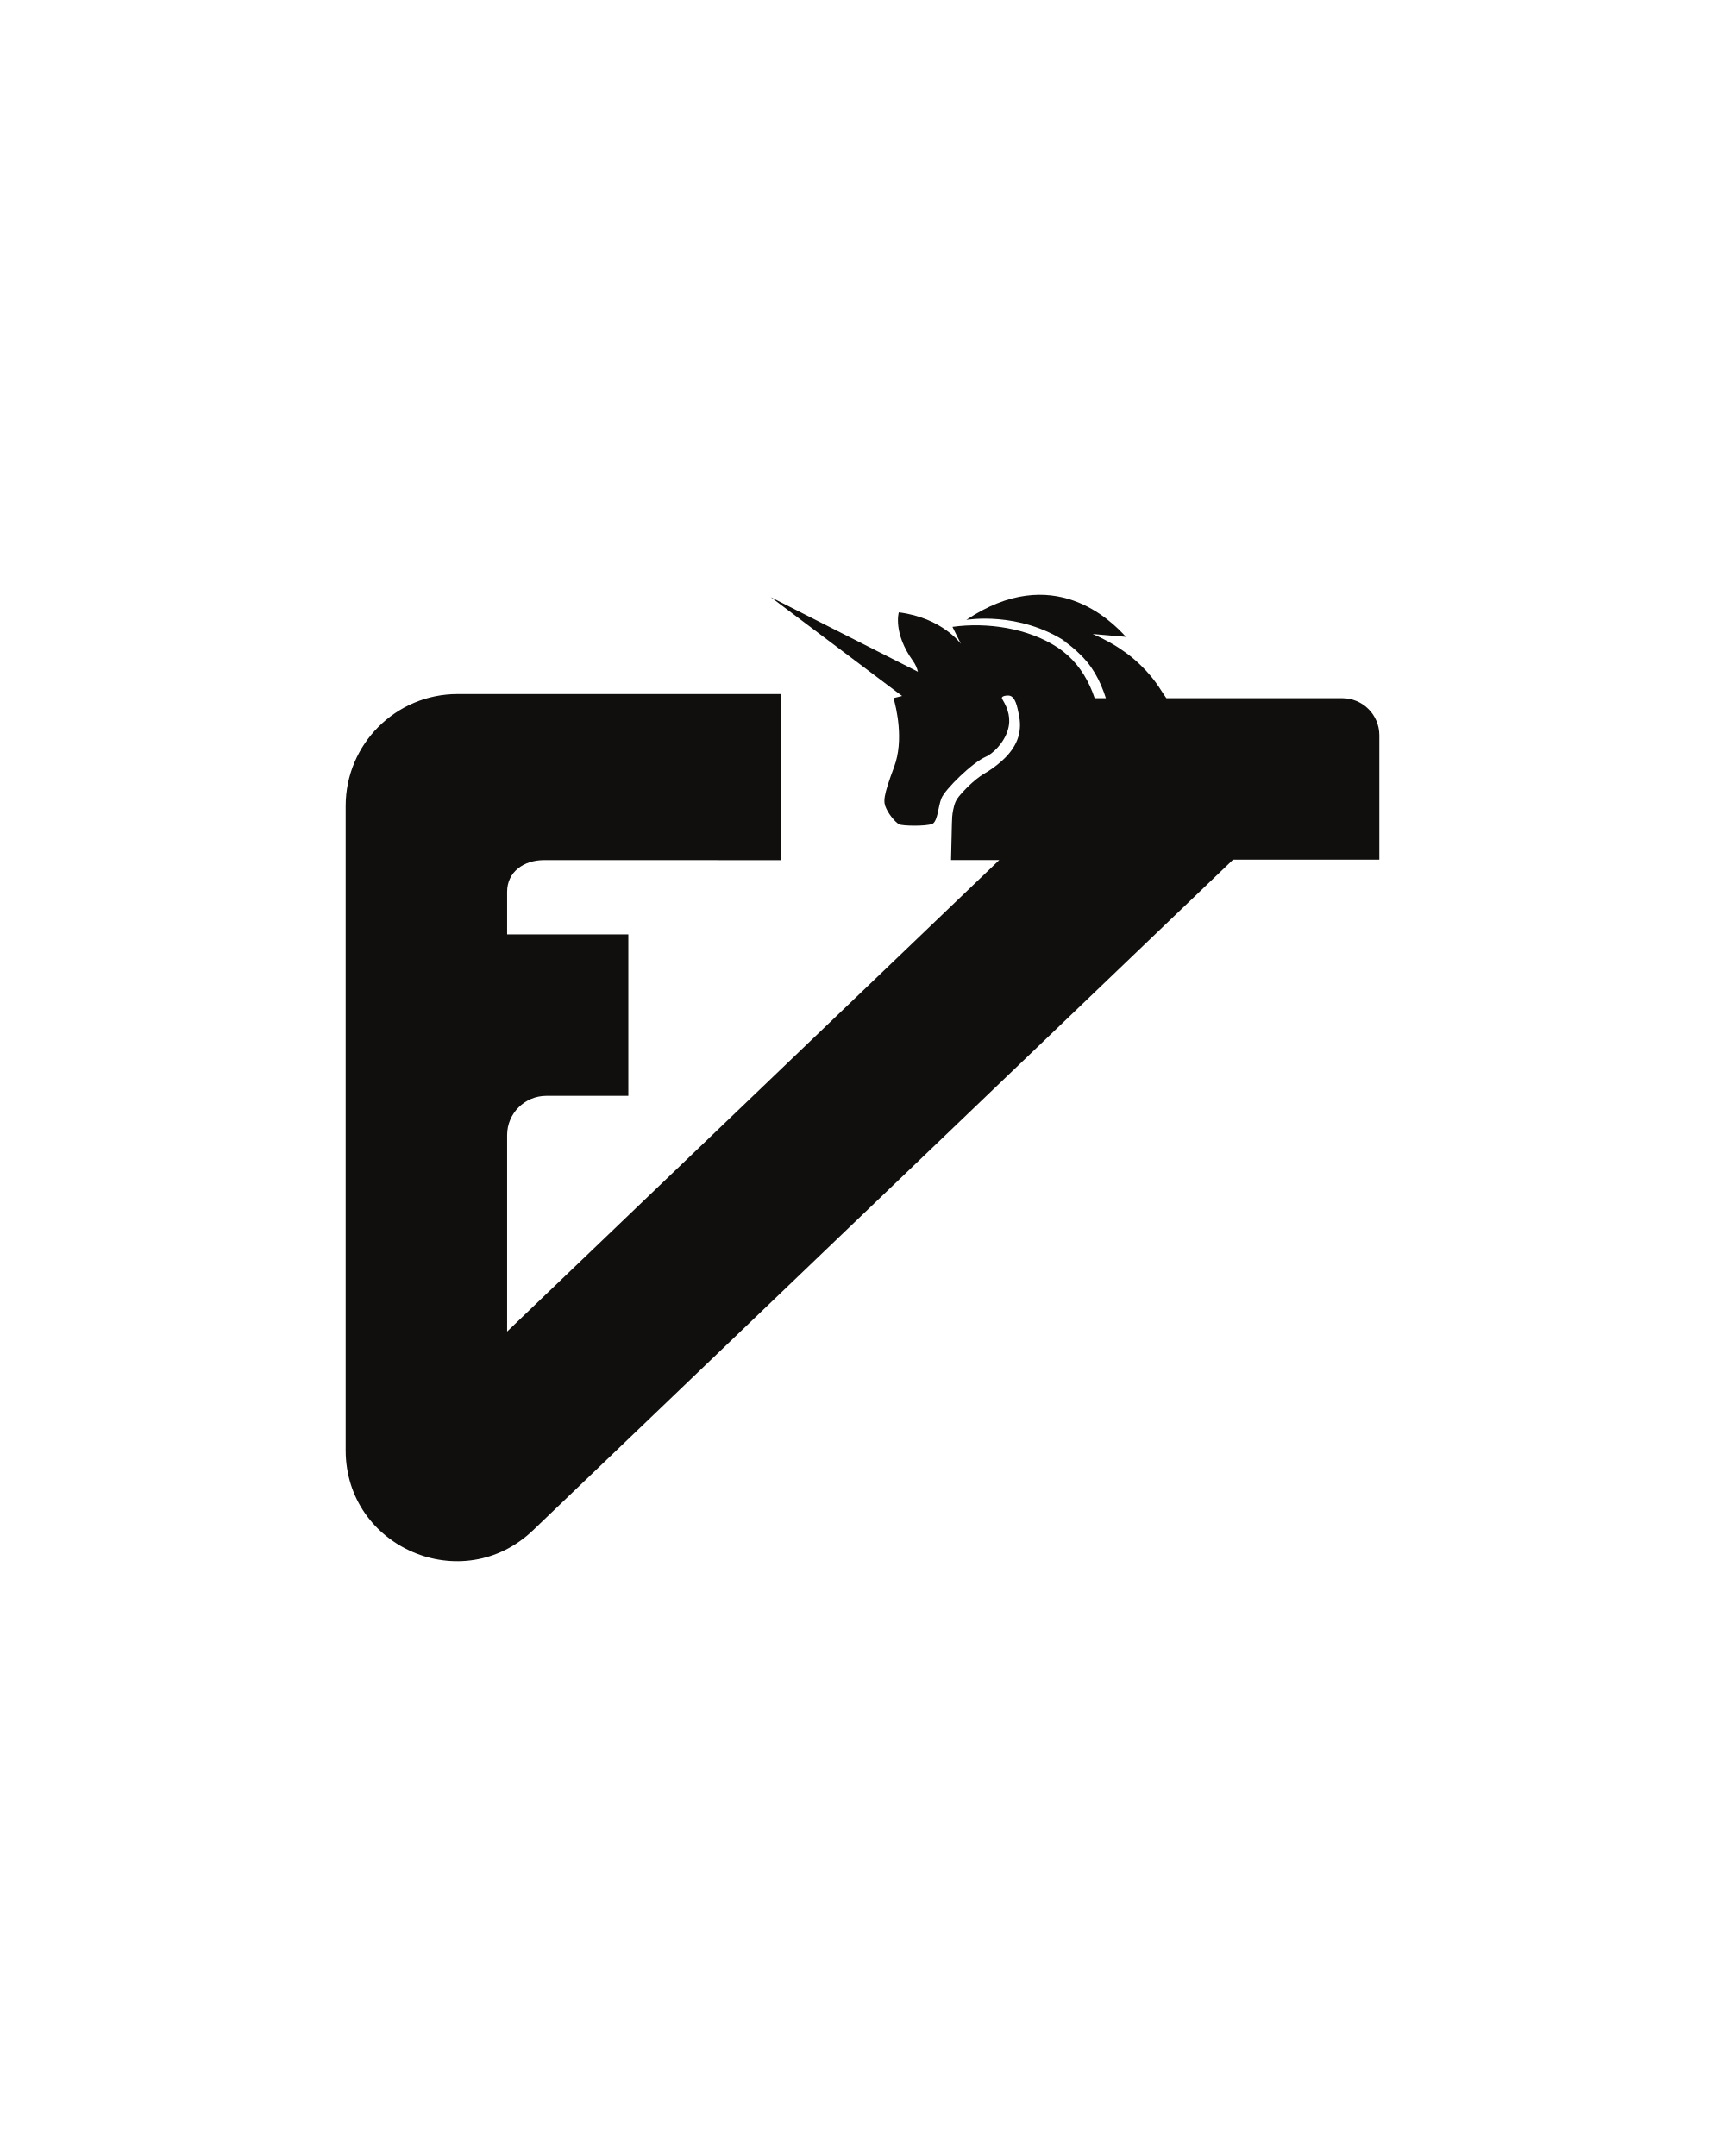
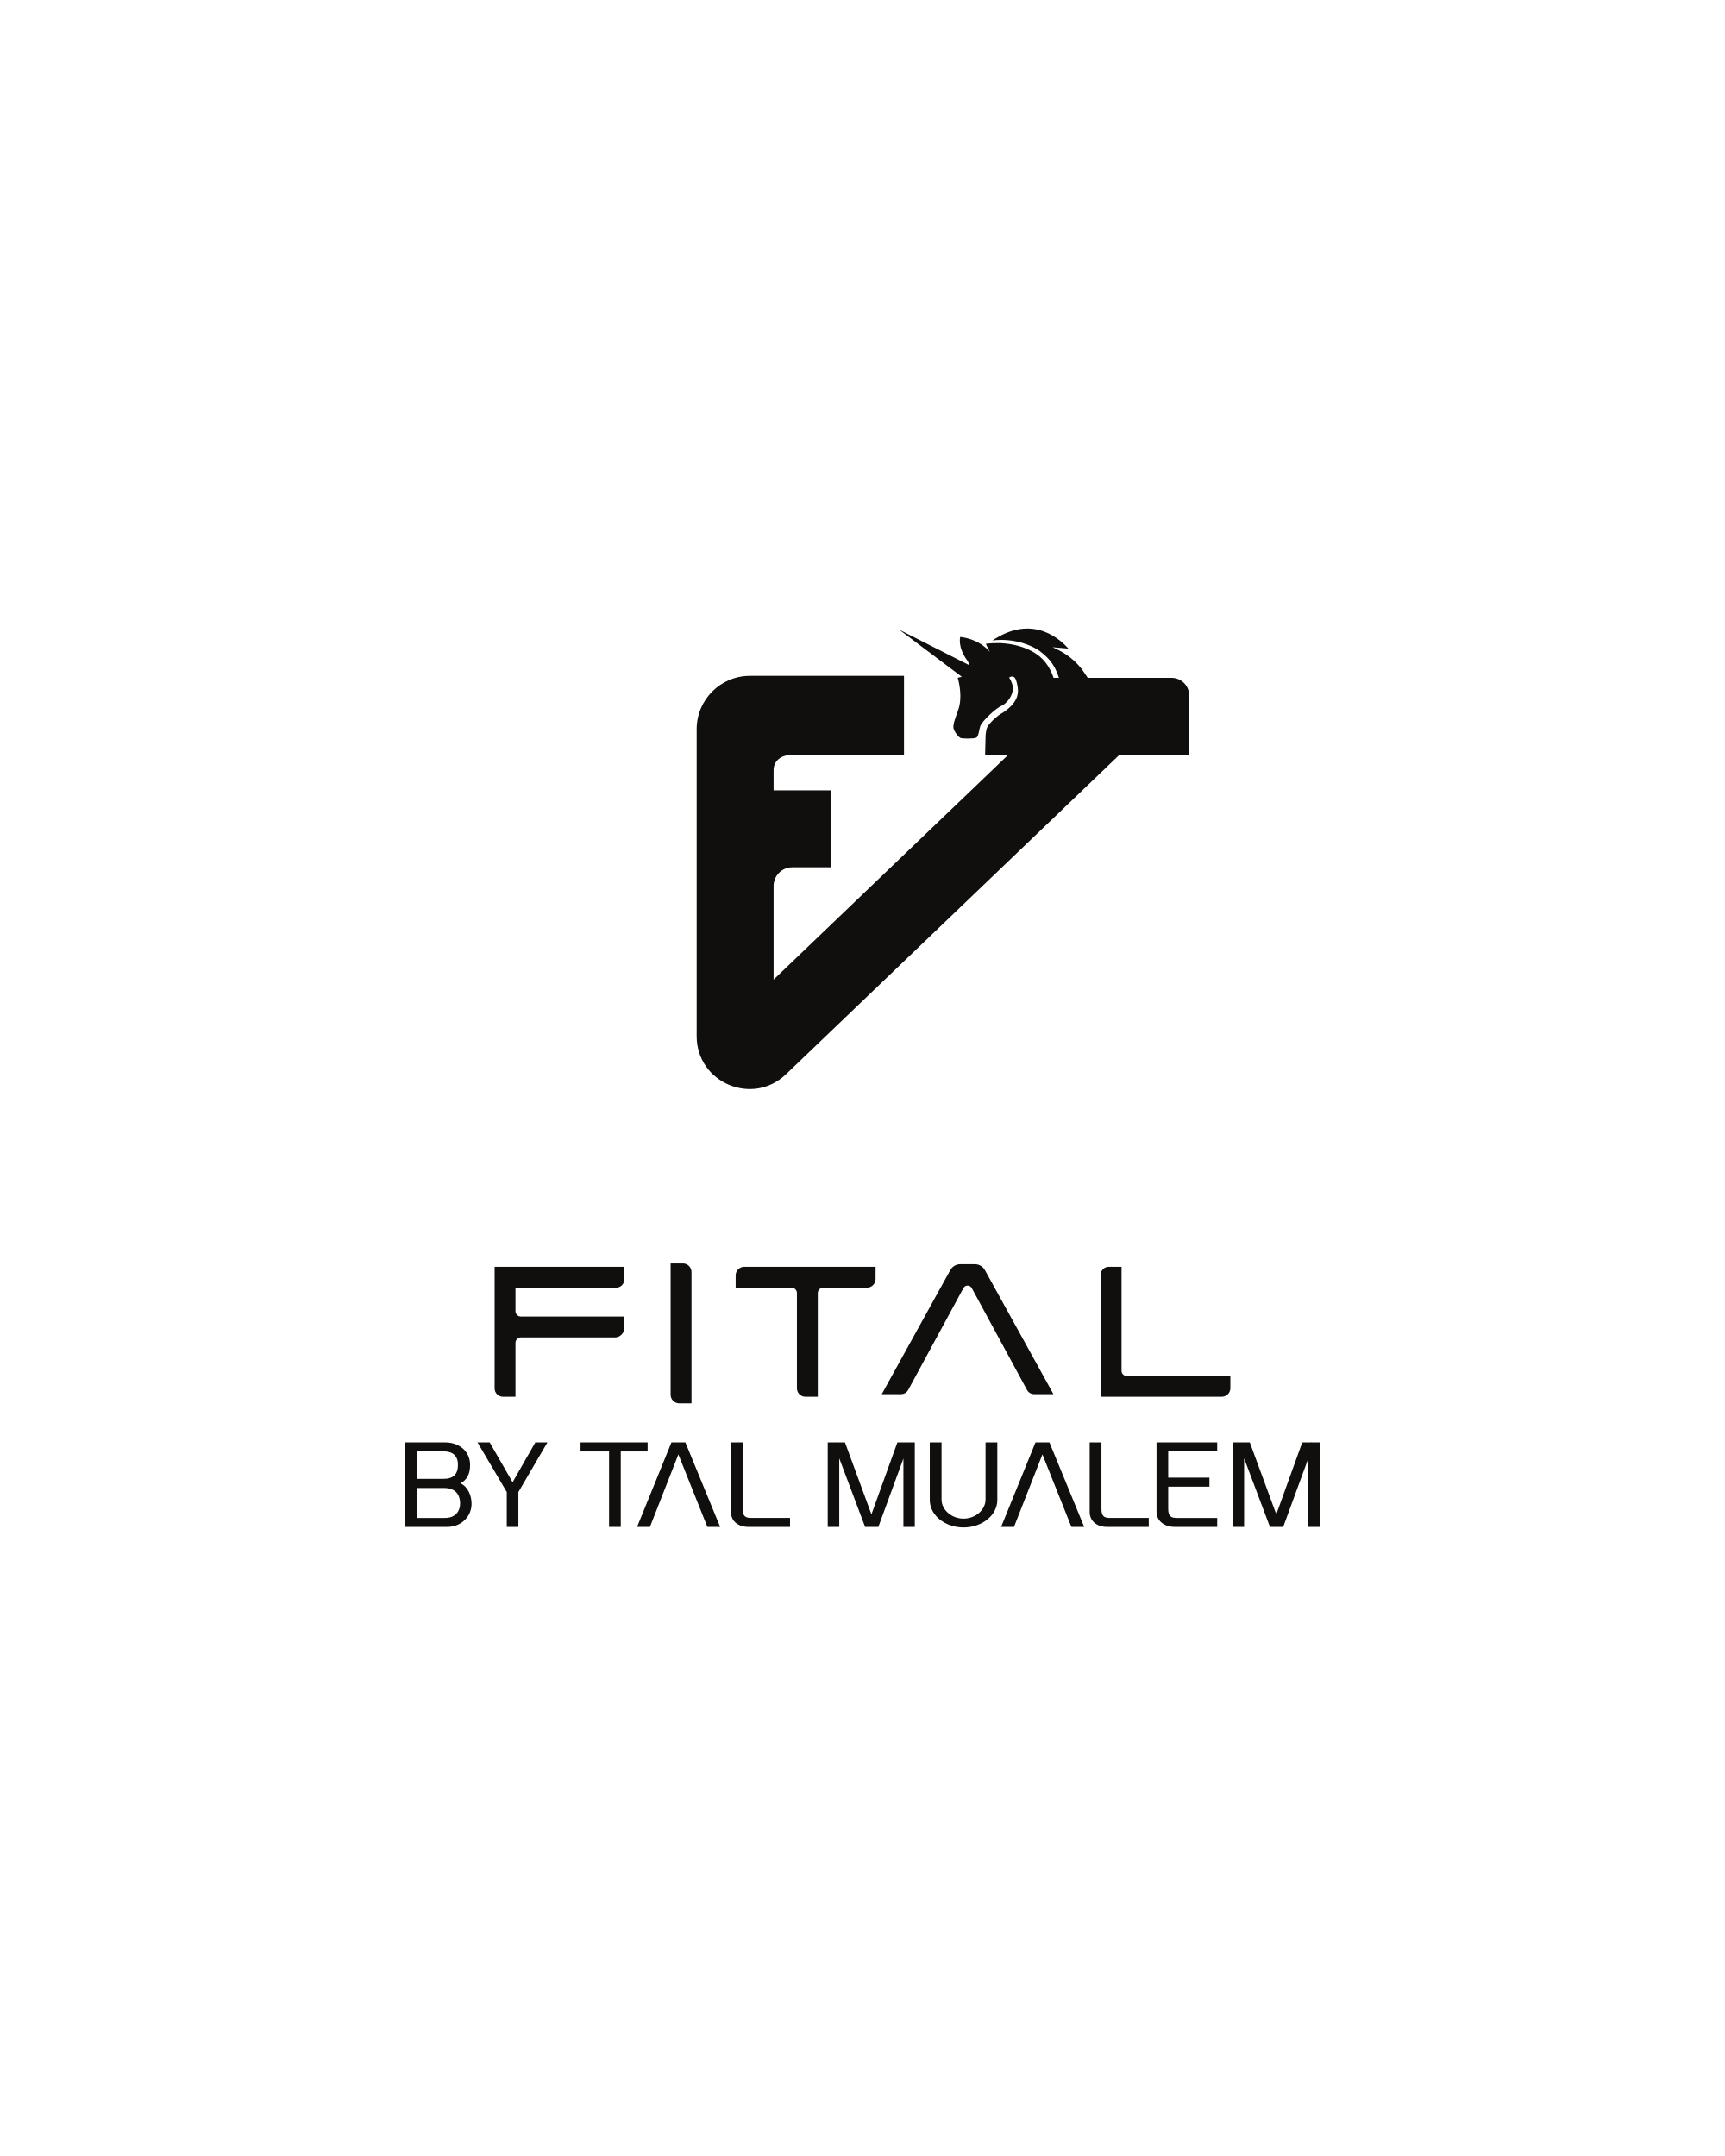
<svg xmlns="http://www.w3.org/2000/svg" version="1.1" id="svg1" width="1440" height="1800" viewBox="0 0 1440 1800">
  <defs id="defs1">
    <clipPath clipPathUnits="userSpaceOnUse" id="clipPath3">
-       <path d="M 0,1350 H 1080 V 0 H 0 Z" transform="translate(-840.395,-912.8127)" id="path3" />
+       <path d="M 0,1350 H 1080 V 0 H 0 Z" transform="translate(-492.0937,-677.332)" id="path3" />
+     </clipPath>
+     <clipPath clipPathUnits="userSpaceOnUse" id="clipPath5">
+       <path d="M 0,1350 H 1080 V 0 H 0 Z" transform="translate(-605.7855,-545.0333)" id="path5" />
+     </clipPath>
+     <clipPath clipPathUnits="userSpaceOnUse" id="clipPath7">
+       <path d="M 0,1350 H 1080 V 0 H 0 Z" transform="translate(-425.2405,-471.2793)" id="path7" />
+     </clipPath>
+     <clipPath clipPathUnits="userSpaceOnUse" id="clipPath9">
+       <path d="M 0,1350 H 1080 V 0 H 0 Z" transform="translate(-542.7983,-543.7185)" id="path9" />
+     </clipPath>
+     <clipPath clipPathUnits="userSpaceOnUse" id="clipPath11">
+       <path d="M 0,1350 H 1080 V 0 H 0 Z" transform="translate(-314.8927,-475.4192)" id="path11" />
+     </clipPath>
+     <clipPath clipPathUnits="userSpaceOnUse" id="clipPath13">
+       <path d="M 0,1350 H 1080 V 0 H 0 Z" transform="translate(-705.3246,-488.4797)" id="path13" />
+     </clipPath>
+     <clipPath clipPathUnits="userSpaceOnUse" id="clipPath15">
+       <path d="M 0,1350 H 1080 V 0 H 0 Z" transform="translate(-320.927,-421.8793)" id="path15" />
+     </clipPath>
+     <clipPath clipPathUnits="userSpaceOnUse" id="clipPath17">
+       <path d="M 0,1350 H 1080 V 0 H 0 Z" transform="translate(-405.4631,-446.8396)" id="path17" />
+     </clipPath>
+     <clipPath clipPathUnits="userSpaceOnUse" id="clipPath19">
+       <path d="M 0,1350 H 1080 V 0 H 0 Z" transform="translate(-420.3867,-446.8396)" id="path19" />
+     </clipPath>
+     <clipPath clipPathUnits="userSpaceOnUse" id="clipPath21">
+       <path d="M 0,1350 H 1080 V 0 H 0 Z" transform="translate(-465.0132,-405.1585)" id="path21" />
+     </clipPath>
+     <clipPath clipPathUnits="userSpaceOnUse" id="clipPath23">
+       <path d="M 0,1350 H 1080 V 0 H 0 Z" transform="translate(-567.4919,-447.2825)" id="path23" />
+     </clipPath>
+     <clipPath clipPathUnits="userSpaceOnUse" id="clipPath25">
+       <path d="M 0,1350 H 1080 V 0 H 0 Z" transform="translate(-617.0451,-411.0815)" id="path25" />
+     </clipPath>
+     <clipPath clipPathUnits="userSpaceOnUse" id="clipPath27">
+       <path d="M 0,1350 H 1080 V 0 H 0 Z" transform="translate(-648.3099,-446.8396)" id="path27" />
+     </clipPath>
+     <clipPath clipPathUnits="userSpaceOnUse" id="clipPath29">
+       <path d="M 0,1350 H 1080 V 0 H 0 Z" transform="translate(-689.6028,-405.1585)" id="path29" />
+     </clipPath>
+     <clipPath clipPathUnits="userSpaceOnUse" id="clipPath31">
+       <path d="M 0,1350 H 1080 V 0 H 0 Z" transform="translate(-724.0811,-403.4248)" id="path31" />
+     </clipPath>
+     <clipPath clipPathUnits="userSpaceOnUse" id="clipPath33">
+       <path d="M 0,1350 H 1080 V 0 H 0 Z" transform="translate(-820.9689,-447.2828)" id="path33" />
+     </clipPath>
+     <clipPath clipPathUnits="userSpaceOnUse" id="clipPath35">
+       <path d="M 0,1350 H 1080 V 0 H 0 Z" transform="translate(-278.5569,-399.5461)" id="path35" />
    </clipPath>
  </defs>
  <g id="g1">
    <g id="group-MC0">
-       <path id="path2" d="m 0,0 h -110.141 c -0.979,1.417 -2.02,2.904 -3.136,4.679 -4.4,6.997 -8.83,11.907 -11.825,14.835 -2.376,2.437 -5.048,4.858 -8.082,7.227 -0.845,0.66 -1.739,1.311 -2.639,1.961 -1.381,0.998 -2.806,1.988 -4.322,2.962 -0.324,0.207 -0.652,0.415 -0.982,0.621 -0.066,0.042 -0.13,0.084 -0.197,0.126 -0.646,0.403 -1.297,0.805 -1.967,1.202 -1.049,0.619 -2.116,1.236 -3.225,1.84 -0.402,0.22 -0.826,0.435 -1.236,0.652 -0.952,0.504 -1.922,1.005 -2.92,1.498 -0.426,0.211 -0.854,0.421 -1.289,0.63 -1.395,0.67 -2.818,1.333 -4.302,1.977 l 20.786,-1.788 c -9.314,10.324 -45.748,46.948 -99.91,10.628 0,0 32.788,5.767 62.81,-14.006 0.124,-0.102 0.246,-0.201 0.368,-0.301 -1.048,0.627 -2.104,1.233 -3.173,1.802 4.059,-2.641 7.956,-5.786 11.595,-9.477 0.65,-0.659 1.309,-1.301 1.941,-1.998 0.705,-0.778 1.411,-1.557 2.093,-2.383 0.841,-1.019 1.642,-2.082 2.411,-3.176 0.038,-0.054 0.079,-0.107 0.117,-0.161 0.74,-1.061 1.444,-2.16 2.12,-3.286 0.057,-0.095 0.116,-0.186 0.173,-0.281 0.653,-1.101 1.272,-2.235 1.867,-3.391 0.068,-0.131 0.137,-0.259 0.203,-0.39 0.578,-1.142 1.125,-2.311 1.649,-3.499 0.069,-0.156 0.139,-0.31 0.207,-0.467 0.511,-1.182 0.995,-2.387 1.456,-3.609 0.065,-0.172 0.131,-0.345 0.195,-0.518 0.452,-1.221 0.879,-2.462 1.283,-3.719 0.02,-0.063 0.04,-0.127 0.061,-0.19 h -7.012 c -0.869,2.599 -1.86,5.142 -2.997,7.608 -4.402,9.546 -10.845,17.972 -20.271,24.183 -18.392,12.117 -44.125,15.911 -65.782,12.888 l 5.31,-10.699 c 0,0 -11.605,16.362 -38.891,19.785 0,0 -3.815,-12.787 8.838,-30.4 1.481,-2.063 2.544,-4.38 3.121,-6.804 l -92.157,46.729 82.248,-61.895 c -0.912,-0.245 -1.983,-0.516 -3.222,-0.814 l -2.151,-0.495 c 1.691,-5.882 6.677,-26.212 0.407,-43.033 -6.988,-18.746 -6.926,-21.884 -4.969,-26.071 0.81,-1.732 1.949,-3.567 3.293,-5.307 1.721,-2.23 3.563,-4.005 4.81,-4.636 2.085,-1.055 16.685,-1.339 20.71,0.264 2.201,0.876 3.148,5.396 3.984,9.384 0.133,0.635 0.266,1.27 0.404,1.892 0.331,1.496 0.748,3.221 1.332,4.682 2.3,5.774 19.617,22.612 27.855,26.103 4.013,1.7 11.152,8.178 13.731,16.681 2.145,7.071 0.244,13.247 -3.441,19.335 -1.271,2.098 2.621,2.31 3.803,2.292 4.616,-0.069 5.651,-7.955 6.446,-11.425 1.126,-4.915 1.191,-10.101 -0.381,-14.929 -3.027,-9.297 -11.04,-16.064 -18.956,-21.241 l -0.116,-0.069 c -3.095,-1.655 -6.294,-3.939 -9.509,-6.788 -2.558,-2.266 -5.101,-4.85 -7.558,-7.678 -1.208,-1.392 -2.353,-2.873 -3.076,-4.582 -0.67,-1.583 -1.052,-3.268 -1.414,-4.942 -0.61,-2.823 -0.722,-5.653 -0.791,-8.546 -0.037,-1.555 -0.073,-3.11 -0.11,-4.665 -0.041,-1.736 -0.082,-3.472 -0.124,-5.208 -0.04,-1.695 -0.08,-3.389 -0.12,-5.083 -0.034,-1.429 -0.068,-2.857 -0.102,-4.286 -0.022,-0.939 -0.044,-1.878 -0.066,-2.817 -0.006,-0.249 -0.012,-0.498 -0.018,-0.746 h 30.201 l -308.142,-295.233 v 123.003 c 0,13.577 11.006,24.583 24.583,24.583 h 51.316 v 101.084 h -75.899 v 26.629 c 0,12.58 10.478,19.889 23.058,19.889 l 148.293,-0.018 0.01,103.992 h -202.386 c -38.693,0 -70.059,-31.367 -70.059,-70.059 v -403.418 c 0,-61.088 73.248,-92.35 117.357,-50.089 l 438.242,419.885 h 91.567 v 77.897 C 23.188,-10.382 12.806,0 0,0" style="fill:#100f0d;fill-opacity:1;fill-rule:nonzero;stroke:none" transform="matrix(1.333333,0,0,-1.333333,1120.527,582.9164)" clip-path="url(#clipPath3)" />
+       <path id="path2" d="m 0,0 208.815,200.068 h 43.63 v 37.116 c 0,6.102 -4.947,11.049 -11.049,11.049 h -52.48 c -0.467,0.675 -0.963,1.384 -1.494,2.23 -2.097,3.333 -4.208,5.673 -5.635,7.068 -1.132,1.161 -2.405,2.315 -3.851,3.444 -0.402,0.314 -0.828,0.625 -1.257,0.934 -0.658,0.476 -1.337,0.947 -2.059,1.411 -0.155,0.099 -0.311,0.198 -0.468,0.296 -0.032,0.02 -0.063,0.04 -0.094,0.061 -0.308,0.191 -0.618,0.383 -0.938,0.572 -0.499,0.295 -1.008,0.589 -1.536,0.877 -0.192,0.105 -0.394,0.207 -0.589,0.31 -0.454,0.241 -0.916,0.479 -1.391,0.714 -0.204,0.101 -0.407,0.201 -0.615,0.3 -0.664,0.32 -1.342,0.635 -2.05,0.942 l 9.905,-0.851 c -4.438,4.919 -21.798,22.369 -47.606,5.064 0,0 15.623,2.748 29.928,-6.674 0.059,-0.048 0.117,-0.096 0.176,-0.143 -0.5,0.298 -1.003,0.587 -1.512,0.858 1.933,-1.258 3.79,-2.757 5.524,-4.516 0.31,-0.313 0.624,-0.619 0.925,-0.951 0.336,-0.371 0.673,-0.743 0.997,-1.136 0.401,-0.485 0.783,-0.992 1.149,-1.513 0.019,-0.026 0.038,-0.051 0.056,-0.077 0.353,-0.506 0.688,-1.029 1.01,-1.566 0.027,-0.045 0.056,-0.088 0.083,-0.134 0.311,-0.524 0.606,-1.064 0.889,-1.615 0.032,-0.063 0.065,-0.124 0.097,-0.186 0.276,-0.544 0.536,-1.101 0.786,-1.667 0.032,-0.075 0.066,-0.148 0.098,-0.223 0.244,-0.563 0.474,-1.137 0.694,-1.72 0.031,-0.082 0.063,-0.164 0.093,-0.246 0.215,-0.582 0.419,-1.174 0.611,-1.773 0.01,-0.03 0.02,-0.06 0.029,-0.09 h -3.341 c -0.414,1.239 -0.886,2.45 -1.428,3.625 -2.097,4.548 -5.167,8.563 -9.658,11.523 -8.764,5.774 -21.025,7.581 -31.344,6.141 l 2.53,-5.098 c 0,0 -5.53,7.796 -18.531,9.427 0,0 -1.818,-6.092 4.211,-14.485 0.706,-0.983 1.212,-2.087 1.487,-3.242 l -43.911,22.266 39.19,-29.492 c -0.435,-0.117 -0.945,-0.246 -1.536,-0.388 l -1.025,-0.236 c 0.806,-2.803 3.182,-12.489 0.194,-20.504 -3.329,-8.933 -3.3,-10.428 -2.367,-12.423 0.386,-0.825 0.929,-1.699 1.569,-2.528 0.82,-1.063 1.698,-1.909 2.292,-2.21 0.993,-0.502 7.95,-0.637 9.867,0.126 1.049,0.418 1.501,2.571 1.899,4.471 0.063,0.303 0.127,0.606 0.192,0.902 0.158,0.713 0.357,1.535 0.635,2.231 1.096,2.751 9.347,10.774 13.272,12.438 1.913,0.81 5.314,3.896 6.543,7.948 1.022,3.369 0.116,6.312 -1.64,9.213 -0.605,0.999 1.249,1.1 1.813,1.092 2.199,-0.033 2.692,-3.791 3.071,-5.444 0.536,-2.342 0.567,-4.813 -0.182,-7.113 -1.442,-4.431 -5.26,-7.655 -9.032,-10.121 l -0.055,-0.033 c -1.475,-0.789 -2.999,-1.877 -4.531,-3.235 -1.219,-1.079 -2.431,-2.311 -3.601,-3.658 -0.576,-0.663 -1.121,-1.369 -1.466,-2.184 -0.319,-0.753 -0.501,-1.557 -0.673,-2.354 -0.291,-1.345 -0.345,-2.694 -0.377,-4.072 -0.018,-0.741 -0.035,-1.482 -0.053,-2.223 -0.02,-0.827 -0.039,-1.654 -0.059,-2.482 -0.019,-0.807 -0.038,-1.614 -0.057,-2.421 -0.016,-0.681 -0.032,-1.362 -0.049,-2.042 -0.01,-0.448 -0.021,-0.895 -0.031,-1.343 -0.003,-0.118 -0.006,-0.237 -0.009,-0.355 h 14.39 L -7.754,59.276 v 58.609 c 0,6.469 5.244,11.713 11.713,11.713 h 24.452 v 48.165 H -7.754 v 12.688 c 0,5.995 4.993,9.477 10.987,9.477 l 70.659,-0.008 0.005,49.55 h -96.434 c -18.436,0 -33.382,-14.946 -33.382,-33.382 V 23.866 C -55.919,-5.241 -21.017,-20.137 0,0" style="fill:#100f0d;fill-opacity:1;fill-rule:nonzero;stroke:none" transform="matrix(1.333333,0,0,-1.333333,656.1249,896.8907)" clip-path="url(#clipPath3)" />
+       <path id="path4" d="m 0,0 c 1.137,-0.02 2.095,-0.596 2.63,-1.581 l 34.561,-63.741 c 0.893,-1.646 2.61,-2.668 4.481,-2.668 H 53.75 L 10.844,9.684 c -1.256,2.273 -3.65,3.685 -6.248,3.685 h -9.162 c -2.597,0 -4.991,-1.412 -6.248,-3.685 L -53.719,-67.99 h 12.083 c 1.869,0 3.583,1.021 4.473,2.663 L -2.599,-1.582 C -2.064,-0.596 -1.105,-0.02 0,0" style="fill:#100f0d;fill-opacity:1;fill-rule:nonzero;stroke:none" transform="matrix(1.333333,0,0,-1.333333,807.714,1073.289)" clip-path="url(#clipPath5)" />
+       <path id="path6" d="m 0,0 h 7.694 v 82.234 c 0,2.958 -2.407,5.365 -5.365,5.365 H -5.367 V 5.367 C -5.367,2.407 -2.959,0 0,0" style="fill:#100f0d;fill-opacity:1;fill-rule:nonzero;stroke:none" transform="matrix(1.333333,0,0,-1.333333,566.9873,1171.628)" clip-path="url(#clipPath7)" />
+       <path id="path8" d="m 0,0 c 2.973,0 5.391,2.418 5.391,5.391 v 7.67 h -82.228 c -2.962,0 -5.371,-2.41 -5.371,-5.372 V 0 h 34.965 c 1.871,0 3.393,-1.522 3.393,-3.393 v -59.63 c 0,-2.91 2.367,-5.276 5.276,-5.276 h 7.784 v 64.913 c 0,1.867 1.519,3.386 3.386,3.386 z" style="fill:#100f0d;fill-opacity:1;fill-rule:nonzero;stroke:none" transform="matrix(1.333333,0,0,-1.333333,723.7311,1075.042)" clip-path="url(#clipPath9)" />
+       <path id="path10" d="m 0,0 h 7.844 v 33.725 c 0,1.885 1.534,3.42 3.42,3.42 h 58.8 c 3.263,0 5.918,2.654 5.918,5.918 v 7.142 H 11.254 c -1.88,0 -3.41,1.53 -3.41,3.411 V 68.3 h 63.019 c 2.823,0 5.119,2.297 5.119,5.119 v 7.942 H -4.279 L -5.216,81.359 V 5.216 C -5.216,2.34 -2.876,0 0,0" style="fill:#100f0d;fill-opacity:1;fill-rule:nonzero;stroke:none" transform="matrix(1.333333,0,0,-1.333333,419.8569,1166.108)" clip-path="url(#clipPath11)" />
+       <path id="path12" d="m 0,0 c -1.731,0 -3.14,1.409 -3.14,3.14 v 65.161 h -8.055 c -2.76,0 -5.005,-2.246 -5.005,-5.005 v -76.357 h 75.828 c 2.961,0 5.371,2.41 5.371,5.371 V 0 Z" style="fill:#100f0d;fill-opacity:1;fill-rule:nonzero;stroke:none" transform="matrix(1.333333,0,0,-1.333333,940.4328,1148.694)" clip-path="url(#clipPath13)" />
+       <path id="path14" d="m 0,0 -14.336,24.96 h -7.626 l 18.33,-31.099 v -21.825 h 7.269 v 21.826 l 18.18,31.098 h -7.573 z" style="fill:#100f0d;fill-opacity:1;fill-rule:nonzero;stroke:none" transform="matrix(1.333333,0,0,-1.333333,427.9027,1237.494)" clip-path="url(#clipPath15)" />
+       <path id="path16" d="m 0,0 h -41.993 v -5.68 h 17.866 v -47.245 h 7.318 V -5.68 H 0 Z" style="fill:#100f0d;fill-opacity:1;fill-rule:nonzero;stroke:none" transform="matrix(1.333333,0,0,-1.333333,540.6175,1204.214)" clip-path="url(#clipPath17)" />
+       <path id="path18" d="m 0,0 -21.521,-52.925 h 8.054 L 4.346,-7.529 22.488,-52.925 h 8.006 L 8.725,0 Z" style="fill:#100f0d;fill-opacity:1;fill-rule:nonzero;stroke:none" transform="matrix(1.333333,0,0,-1.333333,560.5156,1204.214)" clip-path="url(#clipPath19)" />
+       <path id="path20" d="M 0,0 V 41.681 H -7.364 V -1.926 c 0,-5.574 4.403,-9.318 10.955,-9.318 H 29.62 v 5.632 H 5.372 C 1.888,-5.612 0,-4.718 0,0" style="fill:#100f0d;fill-opacity:1;fill-rule:nonzero;stroke:none" transform="matrix(1.333333,0,0,-1.333333,620.0176,1259.789)" clip-path="url(#clipPath21)" />
+       <path id="path22" d="m 0,0 -0.162,-0.443 h -5.48 L -21.897,-45.5 -38.474,-0.443 h -5.328 l -0.116,0.309 v -0.309 h -5.347 v -52.925 h 7.222 v 42.941 l 16.184,-42.941 h 8.286 l 15.698,42.807 v -42.807 h 7.124 v 52.925 l -5.249,0 z" style="fill:#100f0d;fill-opacity:1;fill-rule:nonzero;stroke:none" transform="matrix(1.333333,0,0,-1.333333,756.6559,1203.623)" clip-path="url(#clipPath23)" />
+       <path id="path24" d="m 0,0 c 0,-6.488 -6.32,-11.969 -13.801,-11.969 -7.454,0 -13.751,5.481 -13.751,11.969 v 35.758 h -7.366 V -0.336 c 0,-9.467 9.473,-17.168 21.117,-17.168 11.67,0 21.165,7.701 21.165,17.168 V 35.758 H 0 Z" style="fill:#100f0d;fill-opacity:1;fill-rule:nonzero;stroke:none" transform="matrix(1.333333,0,0,-1.333333,822.7268,1251.891)" clip-path="url(#clipPath25)" />
+       <path id="path26" d="m 0,0 -21.521,-52.925 h 8.054 l 17.813,45.396 17.906,-44.806 0.235,-0.59 h 8.007 L 8.724,0 Z" style="fill:#100f0d;fill-opacity:1;fill-rule:nonzero;stroke:none" transform="matrix(1.333333,0,0,-1.333333,864.4132,1204.214)" clip-path="url(#clipPath27)" />
+       <path id="path28" d="M 0,0 V 41.681 H -7.368 V -1.926 c 0,-5.574 4.403,-9.318 10.956,-9.318 h 26.03 v 5.632 H 5.37 C 1.887,-5.612 0,-4.718 0,0" style="fill:#100f0d;fill-opacity:1;fill-rule:nonzero;stroke:none" transform="matrix(1.333333,0,0,-1.333333,919.4704,1259.789)" clip-path="url(#clipPath29)" />
+       <path id="path30" d="m 0,0 c 0,-5.599 4.703,-9.51 11.437,-9.51 h 26.559 v 5.631 H 12.737 c -3.514,0 -5.419,0.918 -5.419,5.757 v 13.801 h 25.814 v 5.678 H 7.318 v 16.427 h 30.678 v 5.631 H 0 Z" style="fill:#100f0d;fill-opacity:1;fill-rule:nonzero;stroke:none" transform="matrix(1.333333,0,0,-1.333333,965.4415,1262.1)" clip-path="url(#clipPath31)" />
+       <path id="path32" d="m 0,0 -0.163,-0.443 h -5.479 l -16.253,-45.058 -16.581,45.058 h -5.328 l -0.116,0.308 v -0.308 h -5.345 v -52.925 h 7.221 v 42.941 l 16.185,-42.941 h 8.288 l 15.695,42.807 V -53.368 H 5.25 V -0.443 H 0 Z" style="fill:#100f0d;fill-opacity:1;fill-rule:nonzero;stroke:none" transform="matrix(1.333333,0,0,-1.333333,1094.625,1203.623)" clip-path="url(#clipPath33)" />
+       <path id="path34" d="M 0,0 H -17.363 V 18.738 H -0.529 C 8.209,18.738 9.514,12.656 9.514,9.031 9.514,4.665 7.015,0 0,0 m -17.363,41.662 h 16.736 c 3.284,0 8.793,-1.086 8.793,-8.358 0,-6.03 -2.901,-8.838 -9.13,-8.838 H -17.363 Z M 9.706,21.706 c 4.125,2.098 6.065,5.794 6.065,11.454 0,8.322 -6.485,14.133 -15.771,14.133 H -24.776 V -5.631 H 1.541 c 8.492,0 15.144,6.356 15.144,14.469 0,5.058 -2.178,10.621 -6.979,12.868" style="fill:#100f0d;fill-opacity:1;fill-rule:nonzero;stroke:none" transform="matrix(1.333333,0,0,-1.333333,371.4092,1267.272)" clip-path="url(#clipPath35)" />
    </g>
  </g>
</svg>
